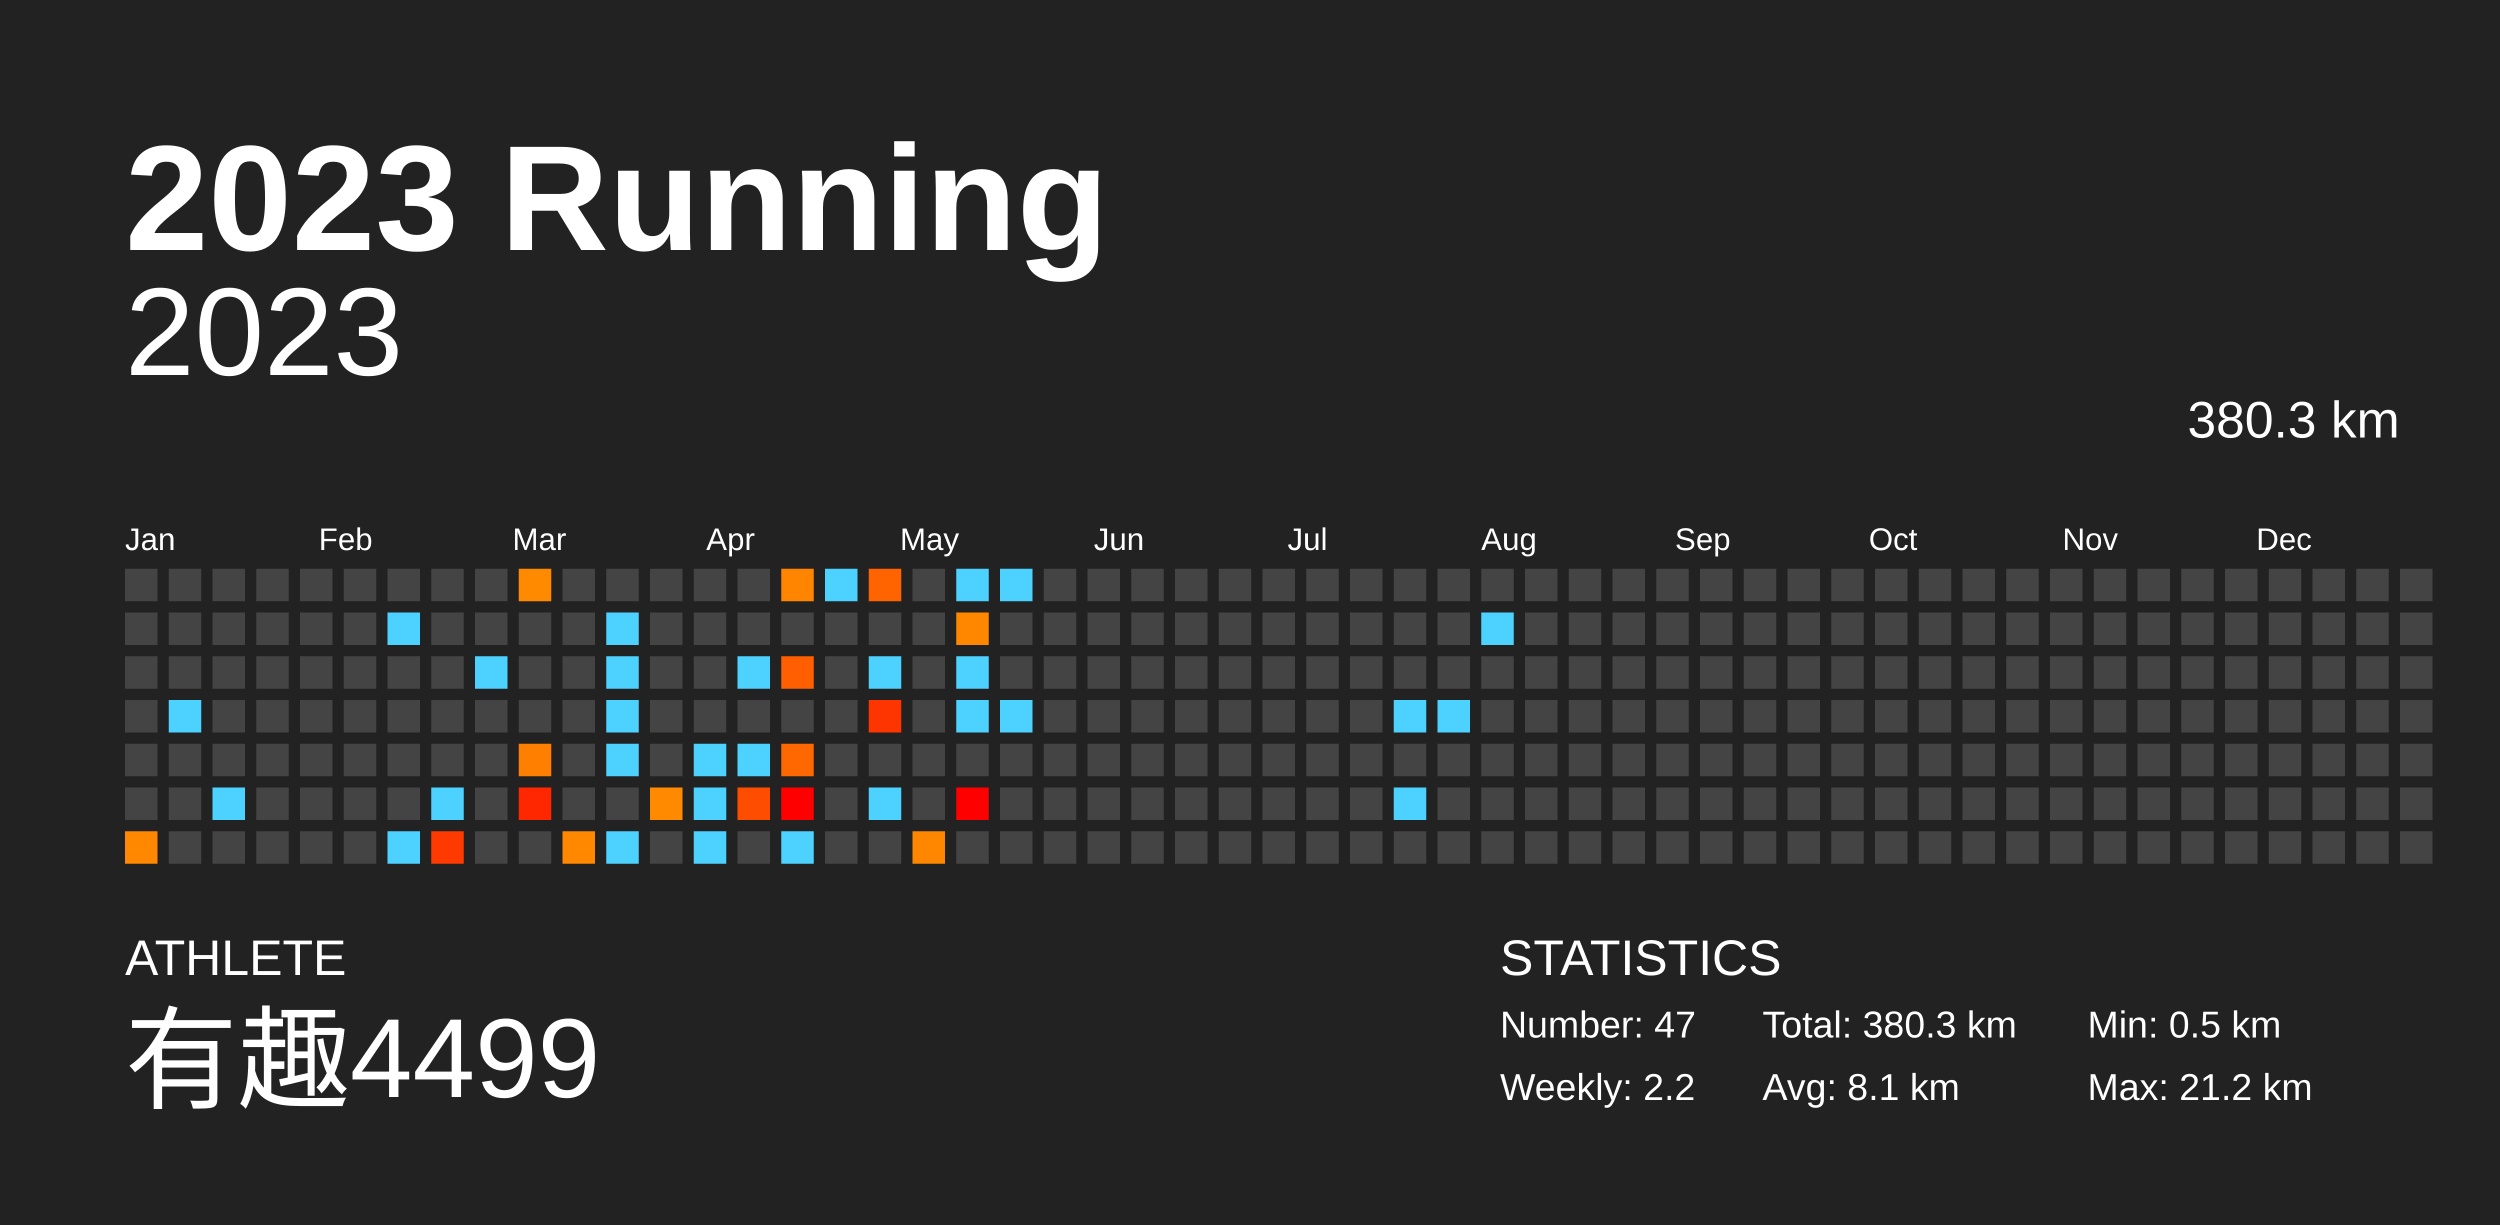
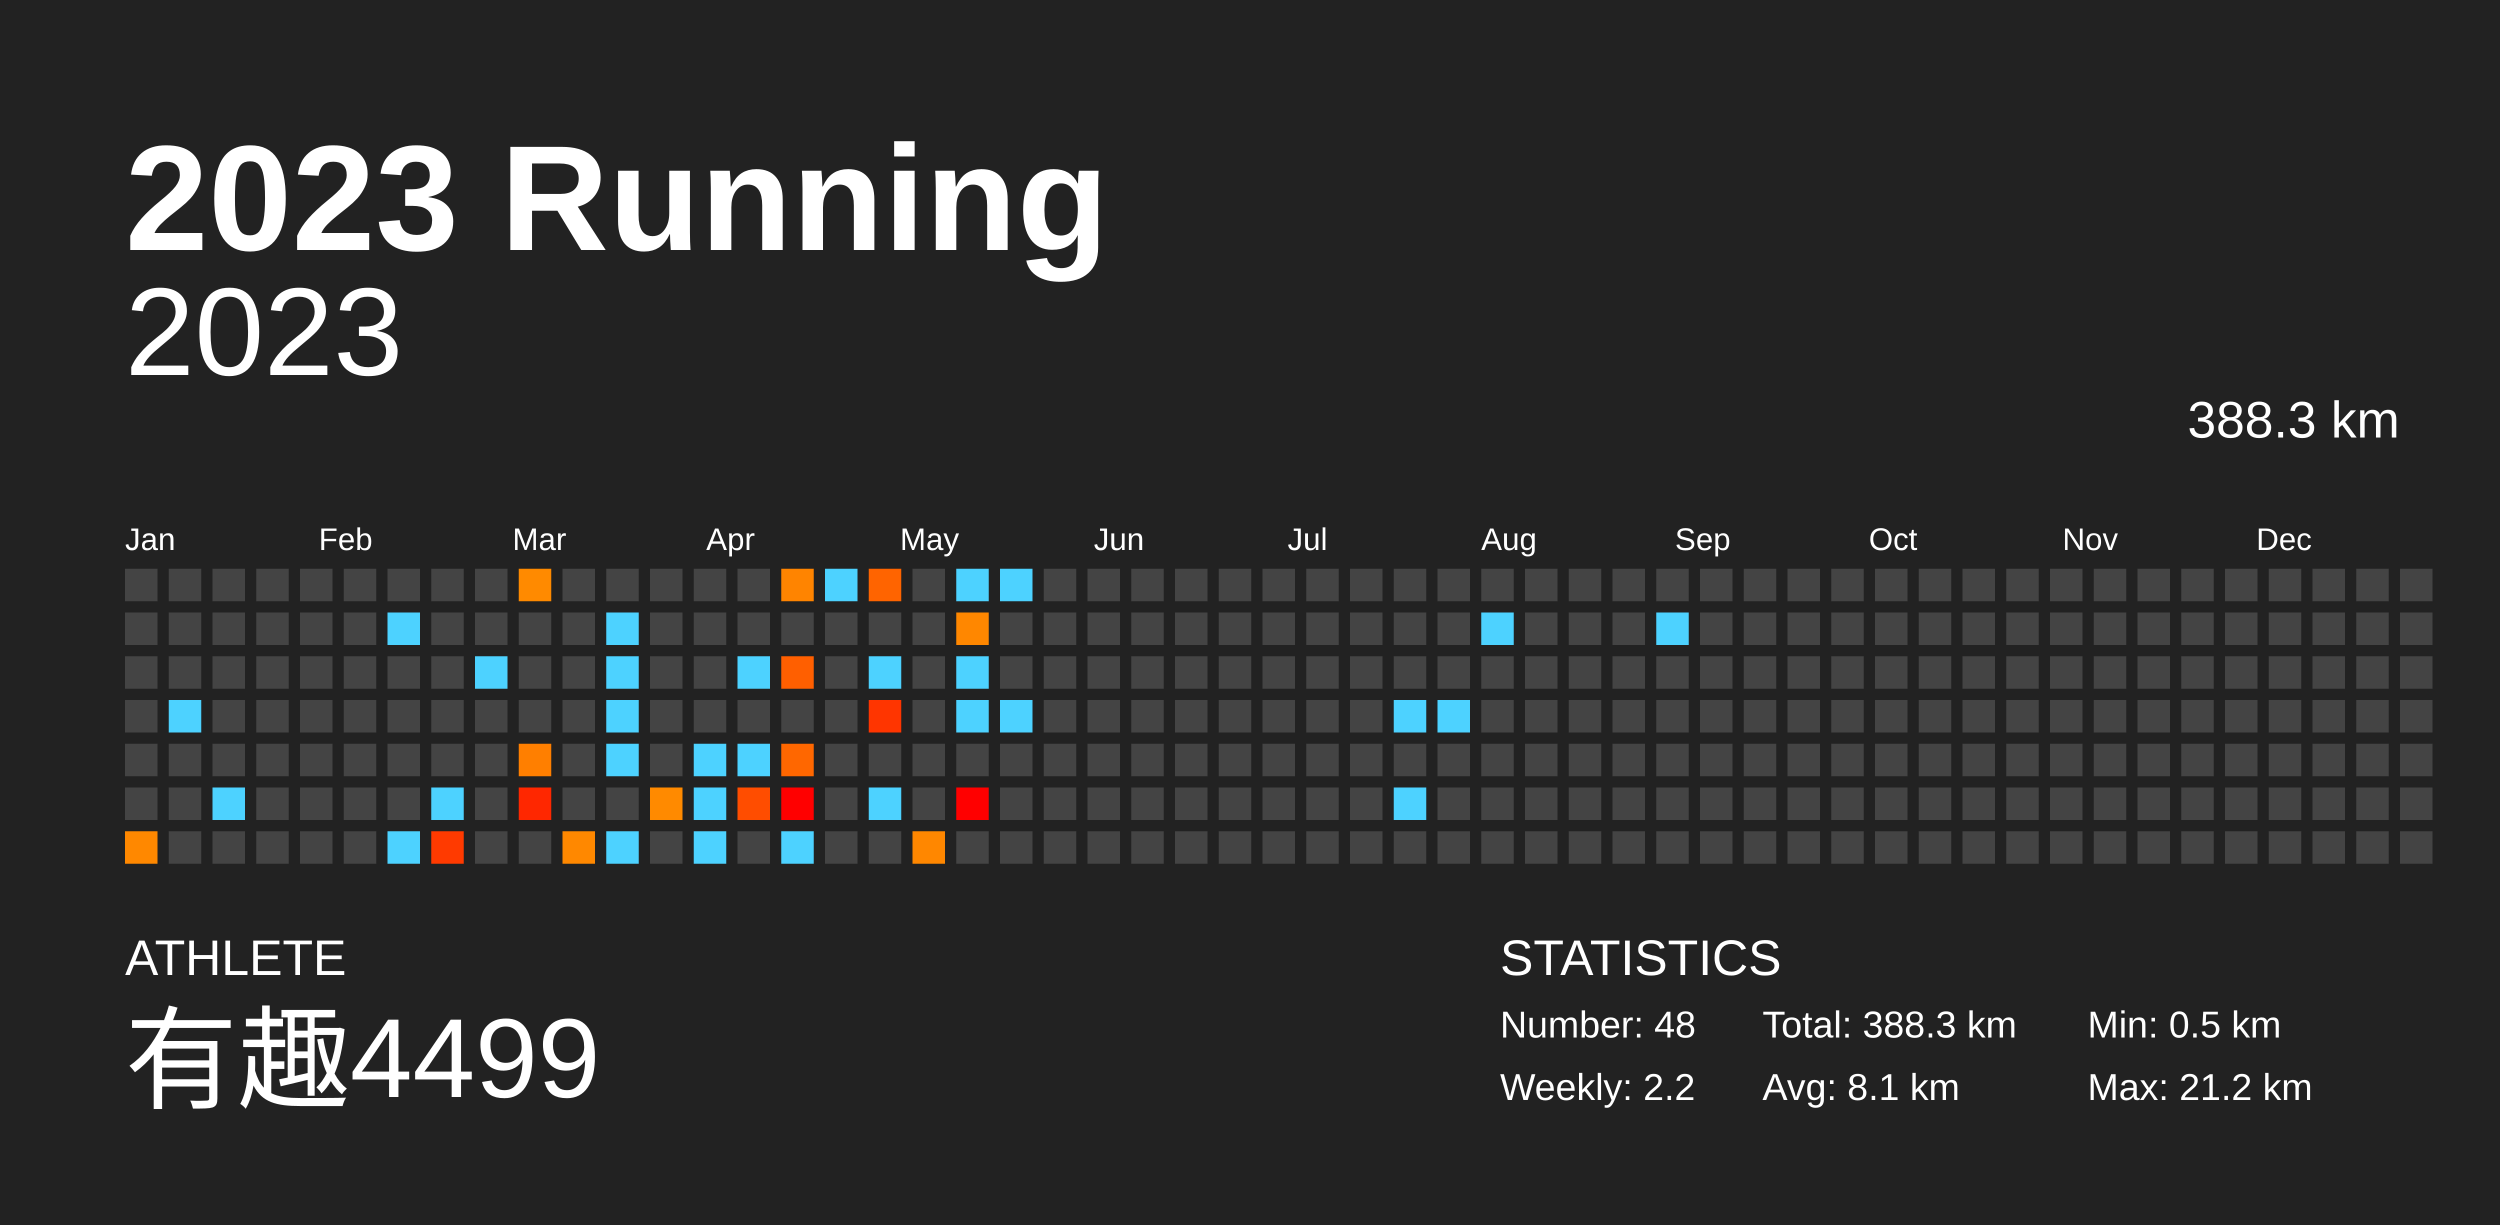
<svg xmlns="http://www.w3.org/2000/svg" baseProfile="full" height="98mm" version="1.1" viewBox="0,0,200,98" width="200mm">
  <defs />
  <rect fill="#222222" height="98" width="200" x="0" y="0" />
  <text fill="#FFFFFF" style="font-size:12px; font-family:Arial; font-weight:bold;" x="10" y="20">2023 Running</text>
  <text fill="#FFFFFF" style="font-size:4px; font-family:Arial" x="10" y="78">ATHLETE</text>
  <text fill="#FFFFFF" style="font-size:9px; font-family:Arial" x="10" y="88">有趣4499</text>
  <text fill="#FFFFFF" style="font-size:4px; font-family:Arial" x="120" y="78">STATISTICS</text>
-   <text fill="#FFFFFF" style="font-size:3px; font-family:Arial" x="120" y="83">Number: 47</text>
+   <text fill="#FFFFFF" style="font-size:3px; font-family:Arial" x="120" y="83">Number: 48</text>
  <text fill="#FFFFFF" style="font-size:3px; font-family:Arial" x="120" y="88">Weekly: 2.2</text>
-   <text fill="#FFFFFF" style="font-size:3px; font-family:Arial" x="141" y="83">Total: 380.3 km</text>
+   <text fill="#FFFFFF" style="font-size:3px; font-family:Arial" x="141" y="83">Total: 388.3 km</text>
  <text fill="#FFFFFF" style="font-size:3px; font-family:Arial" x="141" y="88">Avg: 8.1 km</text>
  <text fill="#FFFFFF" style="font-size:3px; font-family:Arial" x="167" y="83">Min: 0.5 km</text>
  <text fill="#FFFFFF" style="font-size:3px; font-family:Arial" x="167" y="88">Max: 21.2 km</text>
  <text alignment-baseline="hanging" fill="#FFFFFF" style="font-size:10.0px; font-family:Arial;" x="10" y="30">2023</text>
-   <text alignment-baseline="hanging" fill="#FFFFFF" style="font-size:4.125px; font-family:Arial;" x="175" y="35">380.3 km</text>
+   <text alignment-baseline="hanging" fill="#FFFFFF" style="font-size:4.125px; font-family:Arial;" x="175" y="35">388.3 km</text>
  <text fill="#FFFFFF" style="font-size:2.5px; font-family:Arial" x="10.0" y="44">Jan</text>
  <text fill="#FFFFFF" style="font-size:2.5px; font-family:Arial" x="25.5" y="44">Feb</text>
  <text fill="#FFFFFF" style="font-size:2.5px; font-family:Arial" x="41.0" y="44">Mar</text>
  <text fill="#FFFFFF" style="font-size:2.5px; font-family:Arial" x="56.5" y="44">Apr</text>
  <text fill="#FFFFFF" style="font-size:2.5px; font-family:Arial" x="72.0" y="44">May</text>
  <text fill="#FFFFFF" style="font-size:2.5px; font-family:Arial" x="87.5" y="44">Jun</text>
  <text fill="#FFFFFF" style="font-size:2.5px; font-family:Arial" x="103.0" y="44">Jul</text>
  <text fill="#FFFFFF" style="font-size:2.5px; font-family:Arial" x="118.5" y="44">Aug</text>
  <text fill="#FFFFFF" style="font-size:2.5px; font-family:Arial" x="134.0" y="44">Sep</text>
  <text fill="#FFFFFF" style="font-size:2.5px; font-family:Arial" x="149.5" y="44">Oct</text>
  <text fill="#FFFFFF" style="font-size:2.5px; font-family:Arial" x="165.0" y="44">Nov</text>
  <text fill="#FFFFFF" style="font-size:2.5px; font-family:Arial" x="180.5" y="44">Dec</text>
  <rect fill="#444444" height="2.6" width="2.6" x="10.0" y="45.5" />
  <rect fill="#444444" height="2.6" width="2.6" x="10.0" y="49.0" />
  <rect fill="#444444" height="2.6" width="2.6" x="10.0" y="52.5" />
  <rect fill="#444444" height="2.6" width="2.6" x="10.0" y="56.0" />
  <rect fill="#444444" height="2.6" width="2.6" x="10.0" y="59.5" />
  <rect fill="#444444" height="2.6" width="2.6" x="10.0" y="63.0" />
  <rect fill="#ff8800" height="2.6" width="2.6" x="10.0" y="66.5" />
  <rect fill="#444444" height="2.6" width="2.6" x="13.5" y="45.5" />
  <rect fill="#444444" height="2.6" width="2.6" x="13.5" y="49.0" />
  <rect fill="#444444" height="2.6" width="2.6" x="13.5" y="52.5" />
  <rect fill="#4dd2ff" height="2.6" width="2.6" x="13.5" y="56.0" />
  <rect fill="#444444" height="2.6" width="2.6" x="13.5" y="59.5" />
  <rect fill="#444444" height="2.6" width="2.6" x="13.5" y="63.0" />
  <rect fill="#444444" height="2.6" width="2.6" x="13.5" y="66.5" />
  <rect fill="#444444" height="2.6" width="2.6" x="17.0" y="45.5" />
  <rect fill="#444444" height="2.6" width="2.6" x="17.0" y="49.0" />
  <rect fill="#444444" height="2.6" width="2.6" x="17.0" y="52.5" />
  <rect fill="#444444" height="2.6" width="2.6" x="17.0" y="56.0" />
  <rect fill="#444444" height="2.6" width="2.6" x="17.0" y="59.5" />
  <rect fill="#4dd2ff" height="2.6" width="2.6" x="17.0" y="63.0" />
  <rect fill="#444444" height="2.6" width="2.6" x="17.0" y="66.5" />
  <rect fill="#444444" height="2.6" width="2.6" x="20.5" y="45.5" />
  <rect fill="#444444" height="2.6" width="2.6" x="20.5" y="49.0" />
  <rect fill="#444444" height="2.6" width="2.6" x="20.5" y="52.5" />
  <rect fill="#444444" height="2.6" width="2.6" x="20.5" y="56.0" />
  <rect fill="#444444" height="2.6" width="2.6" x="20.5" y="59.5" />
  <rect fill="#444444" height="2.6" width="2.6" x="20.5" y="63.0" />
  <rect fill="#444444" height="2.6" width="2.6" x="20.5" y="66.5" />
  <rect fill="#444444" height="2.6" width="2.6" x="24.0" y="45.5" />
  <rect fill="#444444" height="2.6" width="2.6" x="24.0" y="49.0" />
  <rect fill="#444444" height="2.6" width="2.6" x="24.0" y="52.5" />
  <rect fill="#444444" height="2.6" width="2.6" x="24.0" y="56.0" />
  <rect fill="#444444" height="2.6" width="2.6" x="24.0" y="59.5" />
  <rect fill="#444444" height="2.6" width="2.6" x="24.0" y="63.0" />
  <rect fill="#444444" height="2.6" width="2.6" x="24.0" y="66.5" />
  <rect fill="#444444" height="2.6" width="2.6" x="27.5" y="45.5" />
  <rect fill="#444444" height="2.6" width="2.6" x="27.5" y="49.0" />
  <rect fill="#444444" height="2.6" width="2.6" x="27.5" y="52.5" />
  <rect fill="#444444" height="2.6" width="2.6" x="27.5" y="56.0" />
  <rect fill="#444444" height="2.6" width="2.6" x="27.5" y="59.5" />
  <rect fill="#444444" height="2.6" width="2.6" x="27.5" y="63.0" />
  <rect fill="#444444" height="2.6" width="2.6" x="27.5" y="66.5" />
  <rect fill="#444444" height="2.6" width="2.6" x="31.0" y="45.5" />
  <rect fill="#4dd2ff" height="2.6" width="2.6" x="31.0" y="49.0" />
  <rect fill="#444444" height="2.6" width="2.6" x="31.0" y="52.5" />
  <rect fill="#444444" height="2.6" width="2.6" x="31.0" y="56.0" />
  <rect fill="#444444" height="2.6" width="2.6" x="31.0" y="59.5" />
  <rect fill="#444444" height="2.6" width="2.6" x="31.0" y="63.0" />
  <rect fill="#4dd2ff" height="2.6" width="2.6" x="31.0" y="66.5" />
  <rect fill="#444444" height="2.6" width="2.6" x="34.5" y="45.5" />
  <rect fill="#444444" height="2.6" width="2.6" x="34.5" y="49.0" />
  <rect fill="#444444" height="2.6" width="2.6" x="34.5" y="52.5" />
  <rect fill="#444444" height="2.6" width="2.6" x="34.5" y="56.0" />
  <rect fill="#444444" height="2.6" width="2.6" x="34.5" y="59.5" />
  <rect fill="#4dd2ff" height="2.6" width="2.6" x="34.5" y="63.0" />
  <rect fill="#ff3a00" height="2.6" width="2.6" x="34.5" y="66.5" />
  <rect fill="#444444" height="2.6" width="2.6" x="38.0" y="45.5" />
  <rect fill="#444444" height="2.6" width="2.6" x="38.0" y="49.0" />
  <rect fill="#4dd2ff" height="2.6" width="2.6" x="38.0" y="52.5" />
  <rect fill="#444444" height="2.6" width="2.6" x="38.0" y="56.0" />
  <rect fill="#444444" height="2.6" width="2.6" x="38.0" y="59.5" />
  <rect fill="#444444" height="2.6" width="2.6" x="38.0" y="63.0" />
  <rect fill="#444444" height="2.6" width="2.6" x="38.0" y="66.5" />
  <rect fill="#ff8a00" height="2.6" width="2.6" x="41.5" y="45.5" />
  <rect fill="#444444" height="2.6" width="2.6" x="41.5" y="49.0" />
  <rect fill="#444444" height="2.6" width="2.6" x="41.5" y="52.5" />
  <rect fill="#444444" height="2.6" width="2.6" x="41.5" y="56.0" />
  <rect fill="#ff7f00" height="2.6" width="2.6" x="41.5" y="59.5" />
  <rect fill="#ff2700" height="2.6" width="2.6" x="41.5" y="63.0" />
  <rect fill="#444444" height="2.6" width="2.6" x="41.5" y="66.5" />
  <rect fill="#444444" height="2.6" width="2.6" x="45.0" y="45.5" />
  <rect fill="#444444" height="2.6" width="2.6" x="45.0" y="49.0" />
  <rect fill="#444444" height="2.6" width="2.6" x="45.0" y="52.5" />
  <rect fill="#444444" height="2.6" width="2.6" x="45.0" y="56.0" />
  <rect fill="#444444" height="2.6" width="2.6" x="45.0" y="59.5" />
  <rect fill="#444444" height="2.6" width="2.6" x="45.0" y="63.0" />
  <rect fill="#ff8800" height="2.6" width="2.6" x="45.0" y="66.5" />
  <rect fill="#444444" height="2.6" width="2.6" x="48.5" y="45.5" />
  <rect fill="#4dd2ff" height="2.6" width="2.6" x="48.5" y="49.0" />
  <rect fill="#4dd2ff" height="2.6" width="2.6" x="48.5" y="52.5" />
  <rect fill="#4dd2ff" height="2.6" width="2.6" x="48.5" y="56.0" />
  <rect fill="#4dd2ff" height="2.6" width="2.6" x="48.5" y="59.5" />
  <rect fill="#444444" height="2.6" width="2.6" x="48.5" y="63.0" />
  <rect fill="#4dd2ff" height="2.6" width="2.6" x="48.5" y="66.5" />
  <rect fill="#444444" height="2.6" width="2.6" x="52.0" y="45.5" />
  <rect fill="#444444" height="2.6" width="2.6" x="52.0" y="49.0" />
  <rect fill="#444444" height="2.6" width="2.6" x="52.0" y="52.5" />
  <rect fill="#444444" height="2.6" width="2.6" x="52.0" y="56.0" />
  <rect fill="#444444" height="2.6" width="2.6" x="52.0" y="59.5" />
  <rect fill="#ff8a00" height="2.6" width="2.6" x="52.0" y="63.0" />
  <rect fill="#444444" height="2.6" width="2.6" x="52.0" y="66.5" />
  <rect fill="#444444" height="2.6" width="2.6" x="55.5" y="45.5" />
  <rect fill="#444444" height="2.6" width="2.6" x="55.5" y="49.0" />
  <rect fill="#444444" height="2.6" width="2.6" x="55.5" y="52.5" />
  <rect fill="#444444" height="2.6" width="2.6" x="55.5" y="56.0" />
  <rect fill="#4dd2ff" height="2.6" width="2.6" x="55.5" y="59.5" />
  <rect fill="#4dd2ff" height="2.6" width="2.6" x="55.5" y="63.0" />
  <rect fill="#4dd2ff" height="2.6" width="2.6" x="55.5" y="66.5" />
  <rect fill="#444444" height="2.6" width="2.6" x="59.0" y="45.5" />
  <rect fill="#444444" height="2.6" width="2.6" x="59.0" y="49.0" />
  <rect fill="#4dd2ff" height="2.6" width="2.6" x="59.0" y="52.5" />
  <rect fill="#444444" height="2.6" width="2.6" x="59.0" y="56.0" />
  <rect fill="#4dd2ff" height="2.6" width="2.6" x="59.0" y="59.5" />
  <rect fill="#ff4d00" height="2.6" width="2.6" x="59.0" y="63.0" />
  <rect fill="#444444" height="2.6" width="2.6" x="59.0" y="66.5" />
  <rect fill="#ff8400" height="2.6" width="2.6" x="62.5" y="45.5" />
  <rect fill="#444444" height="2.6" width="2.6" x="62.5" y="49.0" />
  <rect fill="#ff5f00" height="2.6" width="2.6" x="62.5" y="52.5" />
  <rect fill="#444444" height="2.6" width="2.6" x="62.5" y="56.0" />
  <rect fill="#ff6700" height="2.6" width="2.6" x="62.5" y="59.5" />
  <rect fill="red" height="2.6" width="2.6" x="62.5" y="63.0" />
  <rect fill="#4dd2ff" height="2.6" width="2.6" x="62.5" y="66.5" />
  <rect fill="#4dd2ff" height="2.6" width="2.6" x="66.0" y="45.5" />
  <rect fill="#444444" height="2.6" width="2.6" x="66.0" y="49.0" />
  <rect fill="#444444" height="2.6" width="2.6" x="66.0" y="52.5" />
  <rect fill="#444444" height="2.6" width="2.6" x="66.0" y="56.0" />
  <rect fill="#444444" height="2.6" width="2.6" x="66.0" y="59.5" />
  <rect fill="#444444" height="2.6" width="2.6" x="66.0" y="63.0" />
  <rect fill="#444444" height="2.6" width="2.6" x="66.0" y="66.5" />
  <rect fill="#ff6400" height="2.6" width="2.6" x="69.5" y="45.5" />
  <rect fill="#444444" height="2.6" width="2.6" x="69.5" y="49.0" />
  <rect fill="#4dd2ff" height="2.6" width="2.6" x="69.5" y="52.5" />
  <rect fill="#ff3500" height="2.6" width="2.6" x="69.5" y="56.0" />
  <rect fill="#444444" height="2.6" width="2.6" x="69.5" y="59.5" />
  <rect fill="#4dd2ff" height="2.6" width="2.6" x="69.5" y="63.0" />
  <rect fill="#444444" height="2.6" width="2.6" x="69.5" y="66.5" />
  <rect fill="#444444" height="2.6" width="2.6" x="73.0" y="45.5" />
  <rect fill="#444444" height="2.6" width="2.6" x="73.0" y="49.0" />
  <rect fill="#444444" height="2.6" width="2.6" x="73.0" y="52.5" />
  <rect fill="#444444" height="2.6" width="2.6" x="73.0" y="56.0" />
  <rect fill="#444444" height="2.6" width="2.6" x="73.0" y="59.5" />
  <rect fill="#444444" height="2.6" width="2.6" x="73.0" y="63.0" />
  <rect fill="#ff8700" height="2.6" width="2.6" x="73.0" y="66.5" />
  <rect fill="#4dd2ff" height="2.6" width="2.6" x="76.5" y="45.5" />
  <rect fill="#ff8700" height="2.6" width="2.6" x="76.5" y="49.0" />
  <rect fill="#4dd2ff" height="2.6" width="2.6" x="76.5" y="52.5" />
  <rect fill="#4dd2ff" height="2.6" width="2.6" x="76.5" y="56.0" />
  <rect fill="#444444" height="2.6" width="2.6" x="76.5" y="59.5" />
  <rect fill="red" height="2.6" width="2.6" x="76.5" y="63.0" />
  <rect fill="#444444" height="2.6" width="2.6" x="76.5" y="66.5" />
  <rect fill="#4dd2ff" height="2.6" width="2.6" x="80.0" y="45.5" />
  <rect fill="#444444" height="2.6" width="2.6" x="80.0" y="49.0" />
  <rect fill="#444444" height="2.6" width="2.6" x="80.0" y="52.5" />
  <rect fill="#4dd2ff" height="2.6" width="2.6" x="80.0" y="56.0" />
  <rect fill="#444444" height="2.6" width="2.6" x="80.0" y="59.5" />
  <rect fill="#444444" height="2.6" width="2.6" x="80.0" y="63.0" />
  <rect fill="#444444" height="2.6" width="2.6" x="80.0" y="66.5" />
  <rect fill="#444444" height="2.6" width="2.6" x="83.5" y="45.5" />
  <rect fill="#444444" height="2.6" width="2.6" x="83.5" y="49.0" />
  <rect fill="#444444" height="2.6" width="2.6" x="83.5" y="52.5" />
  <rect fill="#444444" height="2.6" width="2.6" x="83.5" y="56.0" />
  <rect fill="#444444" height="2.6" width="2.6" x="83.5" y="59.5" />
  <rect fill="#444444" height="2.6" width="2.6" x="83.5" y="63.0" />
  <rect fill="#444444" height="2.6" width="2.6" x="83.5" y="66.5" />
  <rect fill="#444444" height="2.6" width="2.6" x="87.0" y="45.5" />
  <rect fill="#444444" height="2.6" width="2.6" x="87.0" y="49.0" />
  <rect fill="#444444" height="2.6" width="2.6" x="87.0" y="52.5" />
  <rect fill="#444444" height="2.6" width="2.6" x="87.0" y="56.0" />
  <rect fill="#444444" height="2.6" width="2.6" x="87.0" y="59.5" />
  <rect fill="#444444" height="2.6" width="2.6" x="87.0" y="63.0" />
  <rect fill="#444444" height="2.6" width="2.6" x="87.0" y="66.5" />
  <rect fill="#444444" height="2.6" width="2.6" x="90.5" y="45.5" />
  <rect fill="#444444" height="2.6" width="2.6" x="90.5" y="49.0" />
  <rect fill="#444444" height="2.6" width="2.6" x="90.5" y="52.5" />
  <rect fill="#444444" height="2.6" width="2.6" x="90.5" y="56.0" />
  <rect fill="#444444" height="2.6" width="2.6" x="90.5" y="59.5" />
  <rect fill="#444444" height="2.6" width="2.6" x="90.5" y="63.0" />
  <rect fill="#444444" height="2.6" width="2.6" x="90.5" y="66.5" />
  <rect fill="#444444" height="2.6" width="2.6" x="94.0" y="45.5" />
  <rect fill="#444444" height="2.6" width="2.6" x="94.0" y="49.0" />
  <rect fill="#444444" height="2.6" width="2.6" x="94.0" y="52.5" />
  <rect fill="#444444" height="2.6" width="2.6" x="94.0" y="56.0" />
  <rect fill="#444444" height="2.6" width="2.6" x="94.0" y="59.5" />
  <rect fill="#444444" height="2.6" width="2.6" x="94.0" y="63.0" />
  <rect fill="#444444" height="2.6" width="2.6" x="94.0" y="66.5" />
  <rect fill="#444444" height="2.6" width="2.6" x="97.5" y="45.5" />
  <rect fill="#444444" height="2.6" width="2.6" x="97.5" y="49.0" />
  <rect fill="#444444" height="2.6" width="2.6" x="97.5" y="52.5" />
  <rect fill="#444444" height="2.6" width="2.6" x="97.5" y="56.0" />
  <rect fill="#444444" height="2.6" width="2.6" x="97.5" y="59.5" />
  <rect fill="#444444" height="2.6" width="2.6" x="97.5" y="63.0" />
  <rect fill="#444444" height="2.6" width="2.6" x="97.5" y="66.5" />
  <rect fill="#444444" height="2.6" width="2.6" x="101.0" y="45.5" />
  <rect fill="#444444" height="2.6" width="2.6" x="101.0" y="49.0" />
  <rect fill="#444444" height="2.6" width="2.6" x="101.0" y="52.5" />
  <rect fill="#444444" height="2.6" width="2.6" x="101.0" y="56.0" />
  <rect fill="#444444" height="2.6" width="2.6" x="101.0" y="59.5" />
  <rect fill="#444444" height="2.6" width="2.6" x="101.0" y="63.0" />
  <rect fill="#444444" height="2.6" width="2.6" x="101.0" y="66.5" />
  <rect fill="#444444" height="2.6" width="2.6" x="104.5" y="45.5" />
  <rect fill="#444444" height="2.6" width="2.6" x="104.5" y="49.0" />
  <rect fill="#444444" height="2.6" width="2.6" x="104.5" y="52.5" />
  <rect fill="#444444" height="2.6" width="2.6" x="104.5" y="56.0" />
  <rect fill="#444444" height="2.6" width="2.6" x="104.5" y="59.5" />
  <rect fill="#444444" height="2.6" width="2.6" x="104.5" y="63.0" />
  <rect fill="#444444" height="2.6" width="2.6" x="104.5" y="66.5" />
  <rect fill="#444444" height="2.6" width="2.6" x="108.0" y="45.5" />
  <rect fill="#444444" height="2.6" width="2.6" x="108.0" y="49.0" />
  <rect fill="#444444" height="2.6" width="2.6" x="108.0" y="52.5" />
  <rect fill="#444444" height="2.6" width="2.6" x="108.0" y="56.0" />
  <rect fill="#444444" height="2.6" width="2.6" x="108.0" y="59.5" />
  <rect fill="#444444" height="2.6" width="2.6" x="108.0" y="63.0" />
  <rect fill="#444444" height="2.6" width="2.6" x="108.0" y="66.5" />
  <rect fill="#444444" height="2.6" width="2.6" x="111.5" y="45.5" />
  <rect fill="#444444" height="2.6" width="2.6" x="111.5" y="49.0" />
  <rect fill="#444444" height="2.6" width="2.6" x="111.5" y="52.5" />
  <rect fill="#4dd2ff" height="2.6" width="2.6" x="111.5" y="56.0" />
  <rect fill="#444444" height="2.6" width="2.6" x="111.5" y="59.5" />
  <rect fill="#4dd2ff" height="2.6" width="2.6" x="111.5" y="63.0" />
  <rect fill="#444444" height="2.6" width="2.6" x="111.5" y="66.5" />
  <rect fill="#444444" height="2.6" width="2.6" x="115.0" y="45.5" />
  <rect fill="#444444" height="2.6" width="2.6" x="115.0" y="49.0" />
  <rect fill="#444444" height="2.6" width="2.6" x="115.0" y="52.5" />
  <rect fill="#4dd2ff" height="2.6" width="2.6" x="115.0" y="56.0" />
  <rect fill="#444444" height="2.6" width="2.6" x="115.0" y="59.5" />
  <rect fill="#444444" height="2.6" width="2.6" x="115.0" y="63.0" />
  <rect fill="#444444" height="2.6" width="2.6" x="115.0" y="66.5" />
  <rect fill="#444444" height="2.6" width="2.6" x="118.5" y="45.5" />
  <rect fill="#4dd2ff" height="2.6" width="2.6" x="118.5" y="49.0" />
  <rect fill="#444444" height="2.6" width="2.6" x="118.5" y="52.5" />
  <rect fill="#444444" height="2.6" width="2.6" x="118.5" y="56.0" />
  <rect fill="#444444" height="2.6" width="2.6" x="118.5" y="59.5" />
  <rect fill="#444444" height="2.6" width="2.6" x="118.5" y="63.0" />
  <rect fill="#444444" height="2.6" width="2.6" x="118.5" y="66.5" />
  <rect fill="#444444" height="2.6" width="2.6" x="122.0" y="45.5" />
  <rect fill="#444444" height="2.6" width="2.6" x="122.0" y="49.0" />
  <rect fill="#444444" height="2.6" width="2.6" x="122.0" y="52.5" />
  <rect fill="#444444" height="2.6" width="2.6" x="122.0" y="56.0" />
  <rect fill="#444444" height="2.6" width="2.6" x="122.0" y="59.5" />
  <rect fill="#444444" height="2.6" width="2.6" x="122.0" y="63.0" />
  <rect fill="#444444" height="2.6" width="2.6" x="122.0" y="66.5" />
  <rect fill="#444444" height="2.6" width="2.6" x="125.5" y="45.5" />
  <rect fill="#444444" height="2.6" width="2.6" x="125.5" y="49.0" />
  <rect fill="#444444" height="2.6" width="2.6" x="125.5" y="52.5" />
  <rect fill="#444444" height="2.6" width="2.6" x="125.5" y="56.0" />
  <rect fill="#444444" height="2.6" width="2.6" x="125.5" y="59.5" />
  <rect fill="#444444" height="2.6" width="2.6" x="125.5" y="63.0" />
  <rect fill="#444444" height="2.6" width="2.6" x="125.5" y="66.5" />
  <rect fill="#444444" height="2.6" width="2.6" x="129.0" y="45.5" />
  <rect fill="#444444" height="2.6" width="2.6" x="129.0" y="49.0" />
  <rect fill="#444444" height="2.6" width="2.6" x="129.0" y="52.5" />
  <rect fill="#444444" height="2.6" width="2.6" x="129.0" y="56.0" />
  <rect fill="#444444" height="2.6" width="2.6" x="129.0" y="59.5" />
  <rect fill="#444444" height="2.6" width="2.6" x="129.0" y="63.0" />
  <rect fill="#444444" height="2.6" width="2.6" x="129.0" y="66.5" />
  <rect fill="#444444" height="2.6" width="2.6" x="132.5" y="45.5" />
-   <rect fill="#444444" height="2.6" width="2.6" x="132.5" y="49.0" />
+   <rect fill="#4dd2ff" height="2.6" width="2.6" x="132.5" y="49.0" />
  <rect fill="#444444" height="2.6" width="2.6" x="132.5" y="52.5" />
  <rect fill="#444444" height="2.6" width="2.6" x="132.5" y="56.0" />
  <rect fill="#444444" height="2.6" width="2.6" x="132.5" y="59.5" />
  <rect fill="#444444" height="2.6" width="2.6" x="132.5" y="63.0" />
  <rect fill="#444444" height="2.6" width="2.6" x="132.5" y="66.5" />
  <rect fill="#444444" height="2.6" width="2.6" x="136.0" y="45.5" />
  <rect fill="#444444" height="2.6" width="2.6" x="136.0" y="49.0" />
  <rect fill="#444444" height="2.6" width="2.6" x="136.0" y="52.5" />
  <rect fill="#444444" height="2.6" width="2.6" x="136.0" y="56.0" />
  <rect fill="#444444" height="2.6" width="2.6" x="136.0" y="59.5" />
  <rect fill="#444444" height="2.6" width="2.6" x="136.0" y="63.0" />
  <rect fill="#444444" height="2.6" width="2.6" x="136.0" y="66.5" />
  <rect fill="#444444" height="2.6" width="2.6" x="139.5" y="45.5" />
  <rect fill="#444444" height="2.6" width="2.6" x="139.5" y="49.0" />
  <rect fill="#444444" height="2.6" width="2.6" x="139.5" y="52.5" />
  <rect fill="#444444" height="2.6" width="2.6" x="139.5" y="56.0" />
  <rect fill="#444444" height="2.6" width="2.6" x="139.5" y="59.5" />
  <rect fill="#444444" height="2.6" width="2.6" x="139.5" y="63.0" />
  <rect fill="#444444" height="2.6" width="2.6" x="139.5" y="66.5" />
  <rect fill="#444444" height="2.6" width="2.6" x="143.0" y="45.5" />
  <rect fill="#444444" height="2.6" width="2.6" x="143.0" y="49.0" />
  <rect fill="#444444" height="2.6" width="2.6" x="143.0" y="52.5" />
  <rect fill="#444444" height="2.6" width="2.6" x="143.0" y="56.0" />
  <rect fill="#444444" height="2.6" width="2.6" x="143.0" y="59.5" />
  <rect fill="#444444" height="2.6" width="2.6" x="143.0" y="63.0" />
  <rect fill="#444444" height="2.6" width="2.6" x="143.0" y="66.5" />
  <rect fill="#444444" height="2.6" width="2.6" x="146.5" y="45.5" />
  <rect fill="#444444" height="2.6" width="2.6" x="146.5" y="49.0" />
  <rect fill="#444444" height="2.6" width="2.6" x="146.5" y="52.5" />
  <rect fill="#444444" height="2.6" width="2.6" x="146.5" y="56.0" />
  <rect fill="#444444" height="2.6" width="2.6" x="146.5" y="59.5" />
  <rect fill="#444444" height="2.6" width="2.6" x="146.5" y="63.0" />
  <rect fill="#444444" height="2.6" width="2.6" x="146.5" y="66.5" />
  <rect fill="#444444" height="2.6" width="2.6" x="150.0" y="45.5" />
  <rect fill="#444444" height="2.6" width="2.6" x="150.0" y="49.0" />
  <rect fill="#444444" height="2.6" width="2.6" x="150.0" y="52.5" />
  <rect fill="#444444" height="2.6" width="2.6" x="150.0" y="56.0" />
  <rect fill="#444444" height="2.6" width="2.6" x="150.0" y="59.5" />
  <rect fill="#444444" height="2.6" width="2.6" x="150.0" y="63.0" />
  <rect fill="#444444" height="2.6" width="2.6" x="150.0" y="66.5" />
  <rect fill="#444444" height="2.6" width="2.6" x="153.5" y="45.5" />
  <rect fill="#444444" height="2.6" width="2.6" x="153.5" y="49.0" />
  <rect fill="#444444" height="2.6" width="2.6" x="153.5" y="52.5" />
  <rect fill="#444444" height="2.6" width="2.6" x="153.5" y="56.0" />
  <rect fill="#444444" height="2.6" width="2.6" x="153.5" y="59.5" />
  <rect fill="#444444" height="2.6" width="2.6" x="153.5" y="63.0" />
  <rect fill="#444444" height="2.6" width="2.6" x="153.5" y="66.5" />
  <rect fill="#444444" height="2.6" width="2.6" x="157.0" y="45.5" />
  <rect fill="#444444" height="2.6" width="2.6" x="157.0" y="49.0" />
  <rect fill="#444444" height="2.6" width="2.6" x="157.0" y="52.5" />
  <rect fill="#444444" height="2.6" width="2.6" x="157.0" y="56.0" />
  <rect fill="#444444" height="2.6" width="2.6" x="157.0" y="59.5" />
  <rect fill="#444444" height="2.6" width="2.6" x="157.0" y="63.0" />
  <rect fill="#444444" height="2.6" width="2.6" x="157.0" y="66.5" />
  <rect fill="#444444" height="2.6" width="2.6" x="160.5" y="45.5" />
  <rect fill="#444444" height="2.6" width="2.6" x="160.5" y="49.0" />
  <rect fill="#444444" height="2.6" width="2.6" x="160.5" y="52.5" />
  <rect fill="#444444" height="2.6" width="2.6" x="160.5" y="56.0" />
  <rect fill="#444444" height="2.6" width="2.6" x="160.5" y="59.5" />
  <rect fill="#444444" height="2.6" width="2.6" x="160.5" y="63.0" />
  <rect fill="#444444" height="2.6" width="2.6" x="160.5" y="66.5" />
  <rect fill="#444444" height="2.6" width="2.6" x="164.0" y="45.5" />
  <rect fill="#444444" height="2.6" width="2.6" x="164.0" y="49.0" />
  <rect fill="#444444" height="2.6" width="2.6" x="164.0" y="52.5" />
  <rect fill="#444444" height="2.6" width="2.6" x="164.0" y="56.0" />
  <rect fill="#444444" height="2.6" width="2.6" x="164.0" y="59.5" />
  <rect fill="#444444" height="2.6" width="2.6" x="164.0" y="63.0" />
  <rect fill="#444444" height="2.6" width="2.6" x="164.0" y="66.5" />
  <rect fill="#444444" height="2.6" width="2.6" x="167.5" y="45.5" />
  <rect fill="#444444" height="2.6" width="2.6" x="167.5" y="49.0" />
  <rect fill="#444444" height="2.6" width="2.6" x="167.5" y="52.5" />
  <rect fill="#444444" height="2.6" width="2.6" x="167.5" y="56.0" />
  <rect fill="#444444" height="2.6" width="2.6" x="167.5" y="59.5" />
  <rect fill="#444444" height="2.6" width="2.6" x="167.5" y="63.0" />
  <rect fill="#444444" height="2.6" width="2.6" x="167.5" y="66.5" />
  <rect fill="#444444" height="2.6" width="2.6" x="171.0" y="45.5" />
  <rect fill="#444444" height="2.6" width="2.6" x="171.0" y="49.0" />
  <rect fill="#444444" height="2.6" width="2.6" x="171.0" y="52.5" />
  <rect fill="#444444" height="2.6" width="2.6" x="171.0" y="56.0" />
  <rect fill="#444444" height="2.6" width="2.6" x="171.0" y="59.5" />
  <rect fill="#444444" height="2.6" width="2.6" x="171.0" y="63.0" />
  <rect fill="#444444" height="2.6" width="2.6" x="171.0" y="66.5" />
  <rect fill="#444444" height="2.6" width="2.6" x="174.5" y="45.5" />
  <rect fill="#444444" height="2.6" width="2.6" x="174.5" y="49.0" />
  <rect fill="#444444" height="2.6" width="2.6" x="174.5" y="52.5" />
  <rect fill="#444444" height="2.6" width="2.6" x="174.5" y="56.0" />
  <rect fill="#444444" height="2.6" width="2.6" x="174.5" y="59.5" />
  <rect fill="#444444" height="2.6" width="2.6" x="174.5" y="63.0" />
  <rect fill="#444444" height="2.6" width="2.6" x="174.5" y="66.5" />
  <rect fill="#444444" height="2.6" width="2.6" x="178.0" y="45.5" />
  <rect fill="#444444" height="2.6" width="2.6" x="178.0" y="49.0" />
  <rect fill="#444444" height="2.6" width="2.6" x="178.0" y="52.5" />
  <rect fill="#444444" height="2.6" width="2.6" x="178.0" y="56.0" />
  <rect fill="#444444" height="2.6" width="2.6" x="178.0" y="59.5" />
  <rect fill="#444444" height="2.6" width="2.6" x="178.0" y="63.0" />
  <rect fill="#444444" height="2.6" width="2.6" x="178.0" y="66.5" />
  <rect fill="#444444" height="2.6" width="2.6" x="181.5" y="45.5" />
  <rect fill="#444444" height="2.6" width="2.6" x="181.5" y="49.0" />
  <rect fill="#444444" height="2.6" width="2.6" x="181.5" y="52.5" />
  <rect fill="#444444" height="2.6" width="2.6" x="181.5" y="56.0" />
  <rect fill="#444444" height="2.6" width="2.6" x="181.5" y="59.5" />
  <rect fill="#444444" height="2.6" width="2.6" x="181.5" y="63.0" />
  <rect fill="#444444" height="2.6" width="2.6" x="181.5" y="66.5" />
  <rect fill="#444444" height="2.6" width="2.6" x="185.0" y="45.5" />
  <rect fill="#444444" height="2.6" width="2.6" x="185.0" y="49.0" />
  <rect fill="#444444" height="2.6" width="2.6" x="185.0" y="52.5" />
  <rect fill="#444444" height="2.6" width="2.6" x="185.0" y="56.0" />
  <rect fill="#444444" height="2.6" width="2.6" x="185.0" y="59.5" />
  <rect fill="#444444" height="2.6" width="2.6" x="185.0" y="63.0" />
  <rect fill="#444444" height="2.6" width="2.6" x="185.0" y="66.5" />
  <rect fill="#444444" height="2.6" width="2.6" x="188.5" y="45.5" />
  <rect fill="#444444" height="2.6" width="2.6" x="188.5" y="49.0" />
  <rect fill="#444444" height="2.6" width="2.6" x="188.5" y="52.5" />
  <rect fill="#444444" height="2.6" width="2.6" x="188.5" y="56.0" />
  <rect fill="#444444" height="2.6" width="2.6" x="188.5" y="59.5" />
  <rect fill="#444444" height="2.6" width="2.6" x="188.5" y="63.0" />
  <rect fill="#444444" height="2.6" width="2.6" x="188.5" y="66.5" />
  <rect fill="#444444" height="2.6" width="2.6" x="192.0" y="45.5" />
  <rect fill="#444444" height="2.6" width="2.6" x="192.0" y="49.0" />
  <rect fill="#444444" height="2.6" width="2.6" x="192.0" y="52.5" />
  <rect fill="#444444" height="2.6" width="2.6" x="192.0" y="56.0" />
  <rect fill="#444444" height="2.6" width="2.6" x="192.0" y="59.5" />
  <rect fill="#444444" height="2.6" width="2.6" x="192.0" y="63.0" />
  <rect fill="#444444" height="2.6" width="2.6" x="192.0" y="66.5" />
</svg>
